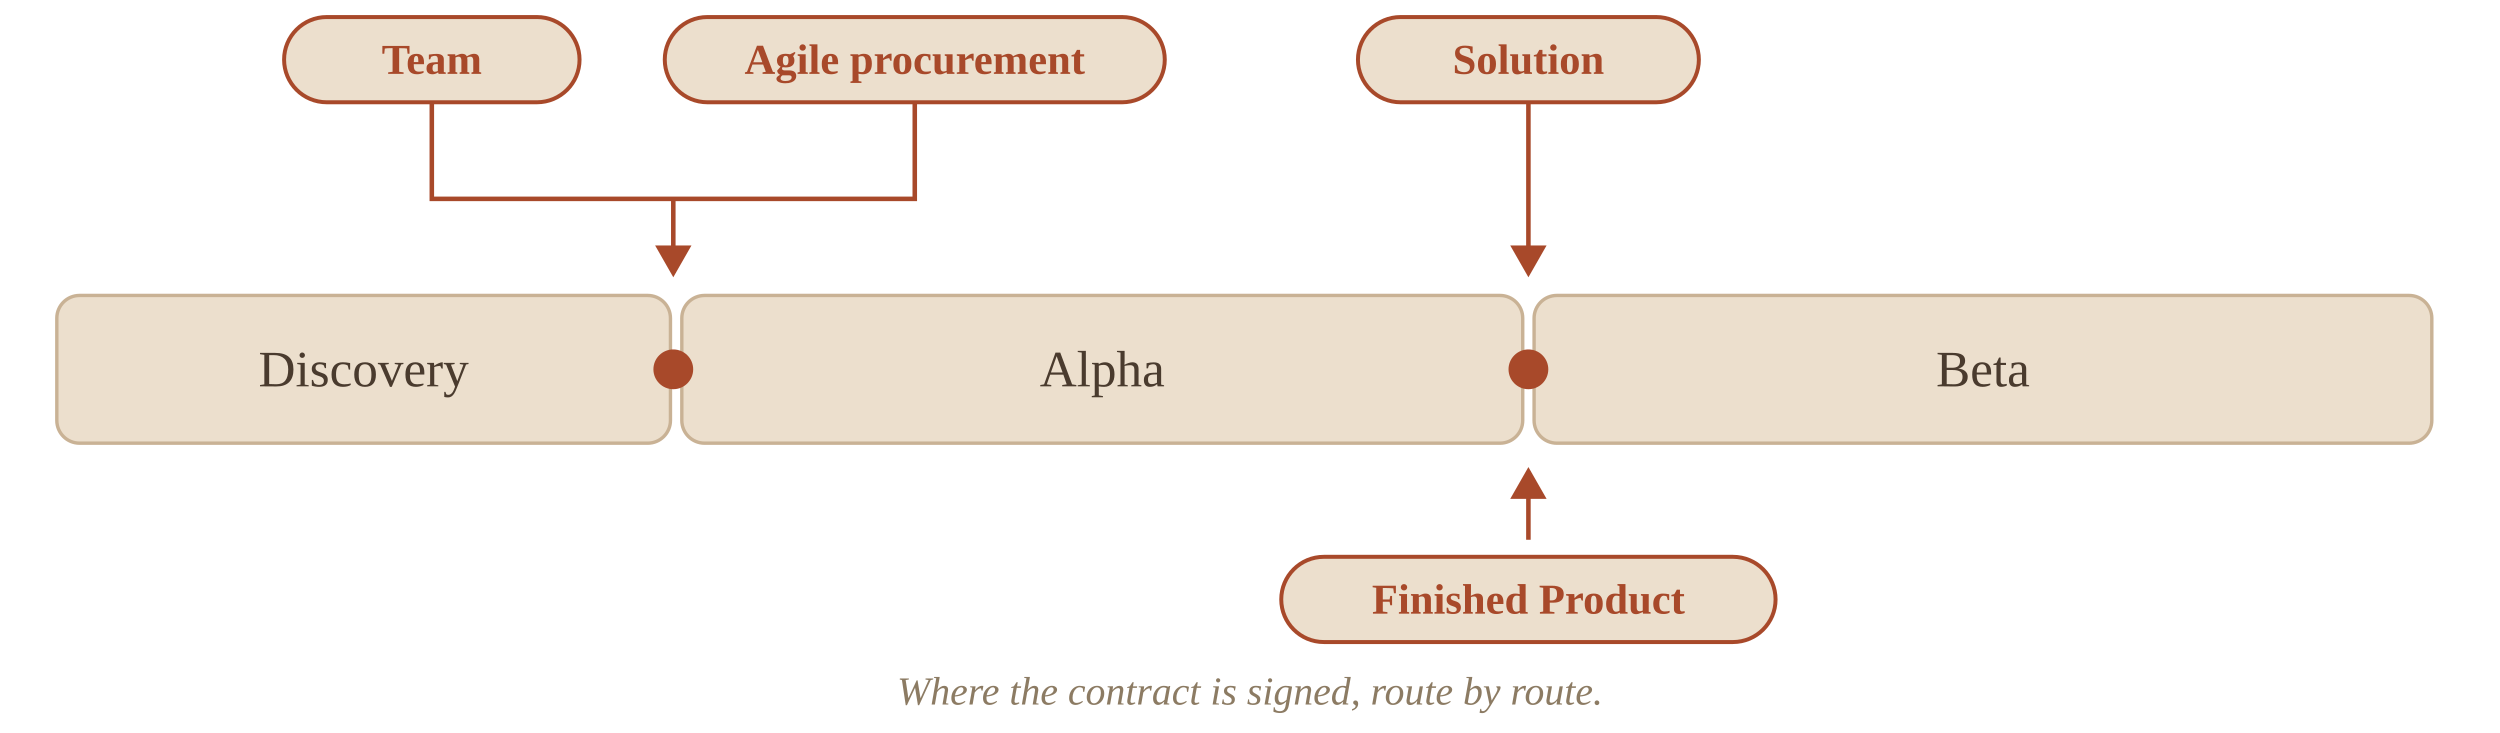
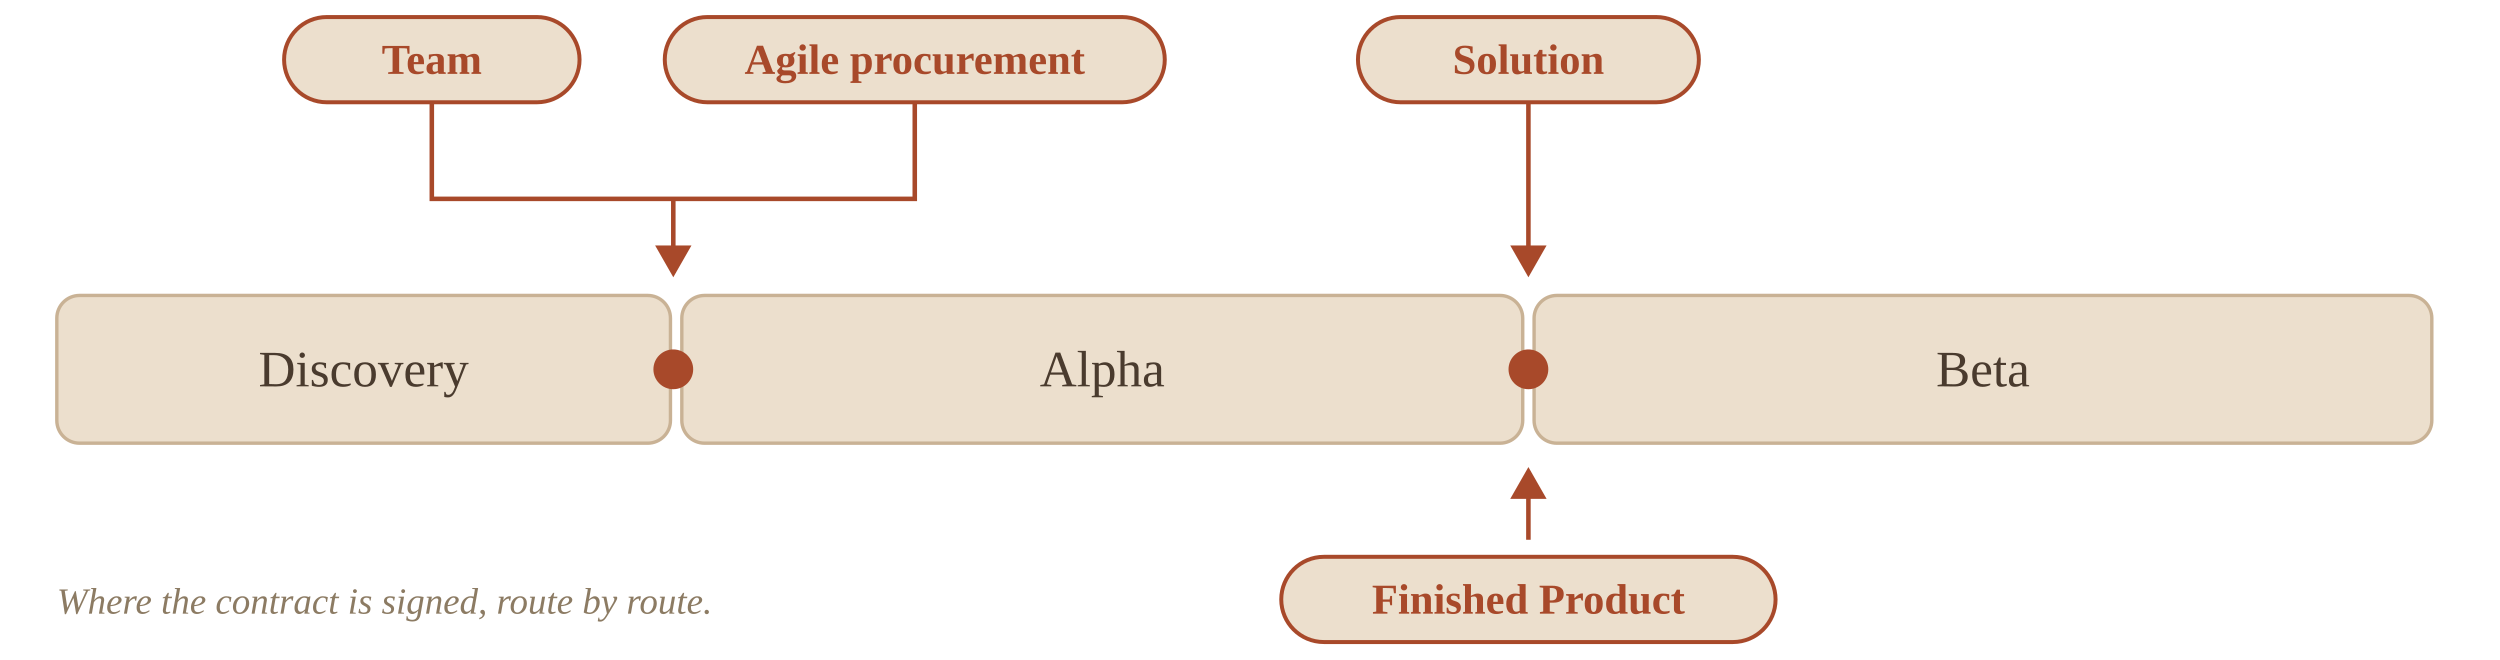
- <svg xmlns="http://www.w3.org/2000/svg" viewBox="0 0 880 258" width="880" height="258" font-family="Georgia, 'Times New Roman', serif">
+ <svg xmlns="http://www.w3.org/2000/svg" viewBox="0 0 880 232" width="880" height="232" font-family="Georgia, 'Times New Roman', serif">
  <defs>
    <marker id="ar" markerWidth="8" markerHeight="8" refX="6" refY="4" orient="auto">
      <path d="M0 0 L7 4 L0 8 Z" fill="#A8492A" />
    </marker>
  </defs>
  <rect x="100" y="6" width="104" height="30" rx="15" fill="#ECDFCD" stroke="#A8492A" stroke-width="1.4" />
  <text x="152" y="26" text-anchor="middle" font-size="15" fill="#A8492A" font-weight="bold">Team</text>
  <rect x="234" y="6" width="176" height="30" rx="15" fill="#ECDFCD" stroke="#A8492A" stroke-width="1.4" />
  <text x="322" y="26" text-anchor="middle" font-size="15" fill="#A8492A" font-weight="bold">Agile procurement</text>
  <path d="M152 36 L152 70 L322 70 L322 36" fill="none" stroke="#A8492A" stroke-width="1.6" />
  <path d="M237 70 L237 96" stroke="#A8492A" stroke-width="1.6" marker-end="url(#ar)" />
  <rect x="478" y="6" width="120" height="30" rx="15" fill="#ECDFCD" stroke="#A8492A" stroke-width="1.4" />
  <text x="538" y="26" text-anchor="middle" font-size="15" fill="#A8492A" font-weight="bold">Solution</text>
  <path d="M538 36 L538 96" stroke="#A8492A" stroke-width="1.6" marker-end="url(#ar)" />
  <rect x="20" y="104" width="216" height="52" rx="8" fill="#ECDFCD" stroke="#C9B295" stroke-width="1.2" />
  <text x="128" y="136" text-anchor="middle" font-size="18" fill="#4A3B2E">Discovery</text>
  <rect x="240" y="104" width="296" height="52" rx="8" fill="#ECDFCD" stroke="#C9B295" stroke-width="1.2" />
  <text x="388" y="136" text-anchor="middle" font-size="18" fill="#4A3B2E">Alpha</text>
  <rect x="540" y="104" width="316" height="52" rx="8" fill="#ECDFCD" stroke="#C9B295" stroke-width="1.2" />
  <text x="698" y="136" text-anchor="middle" font-size="18" fill="#4A3B2E">Beta</text>
  <circle cx="237" cy="130" r="7" fill="#A8492A" />
  <circle cx="538" cy="130" r="7" fill="#A8492A" />
  <path d="M538 190 L538 166" stroke="#A8492A" stroke-width="1.6" marker-end="url(#ar)" />
  <rect x="451" y="196" width="174" height="30" rx="15" fill="#ECDFCD" stroke="#A8492A" stroke-width="1.4" />
  <text x="538" y="216" text-anchor="middle" font-size="15" fill="#A8492A" font-weight="bold">Finished Product</text>
-   <text x="440" y="248" text-anchor="middle" font-size="14" font-style="italic" fill="#8C7B63">Where the contract is signed, route by route.</text>
+   <text x="20" y="216" font-size="13" font-style="italic" fill="#8C7B63">Where the contract is signed, route by route.</text>
</svg>
